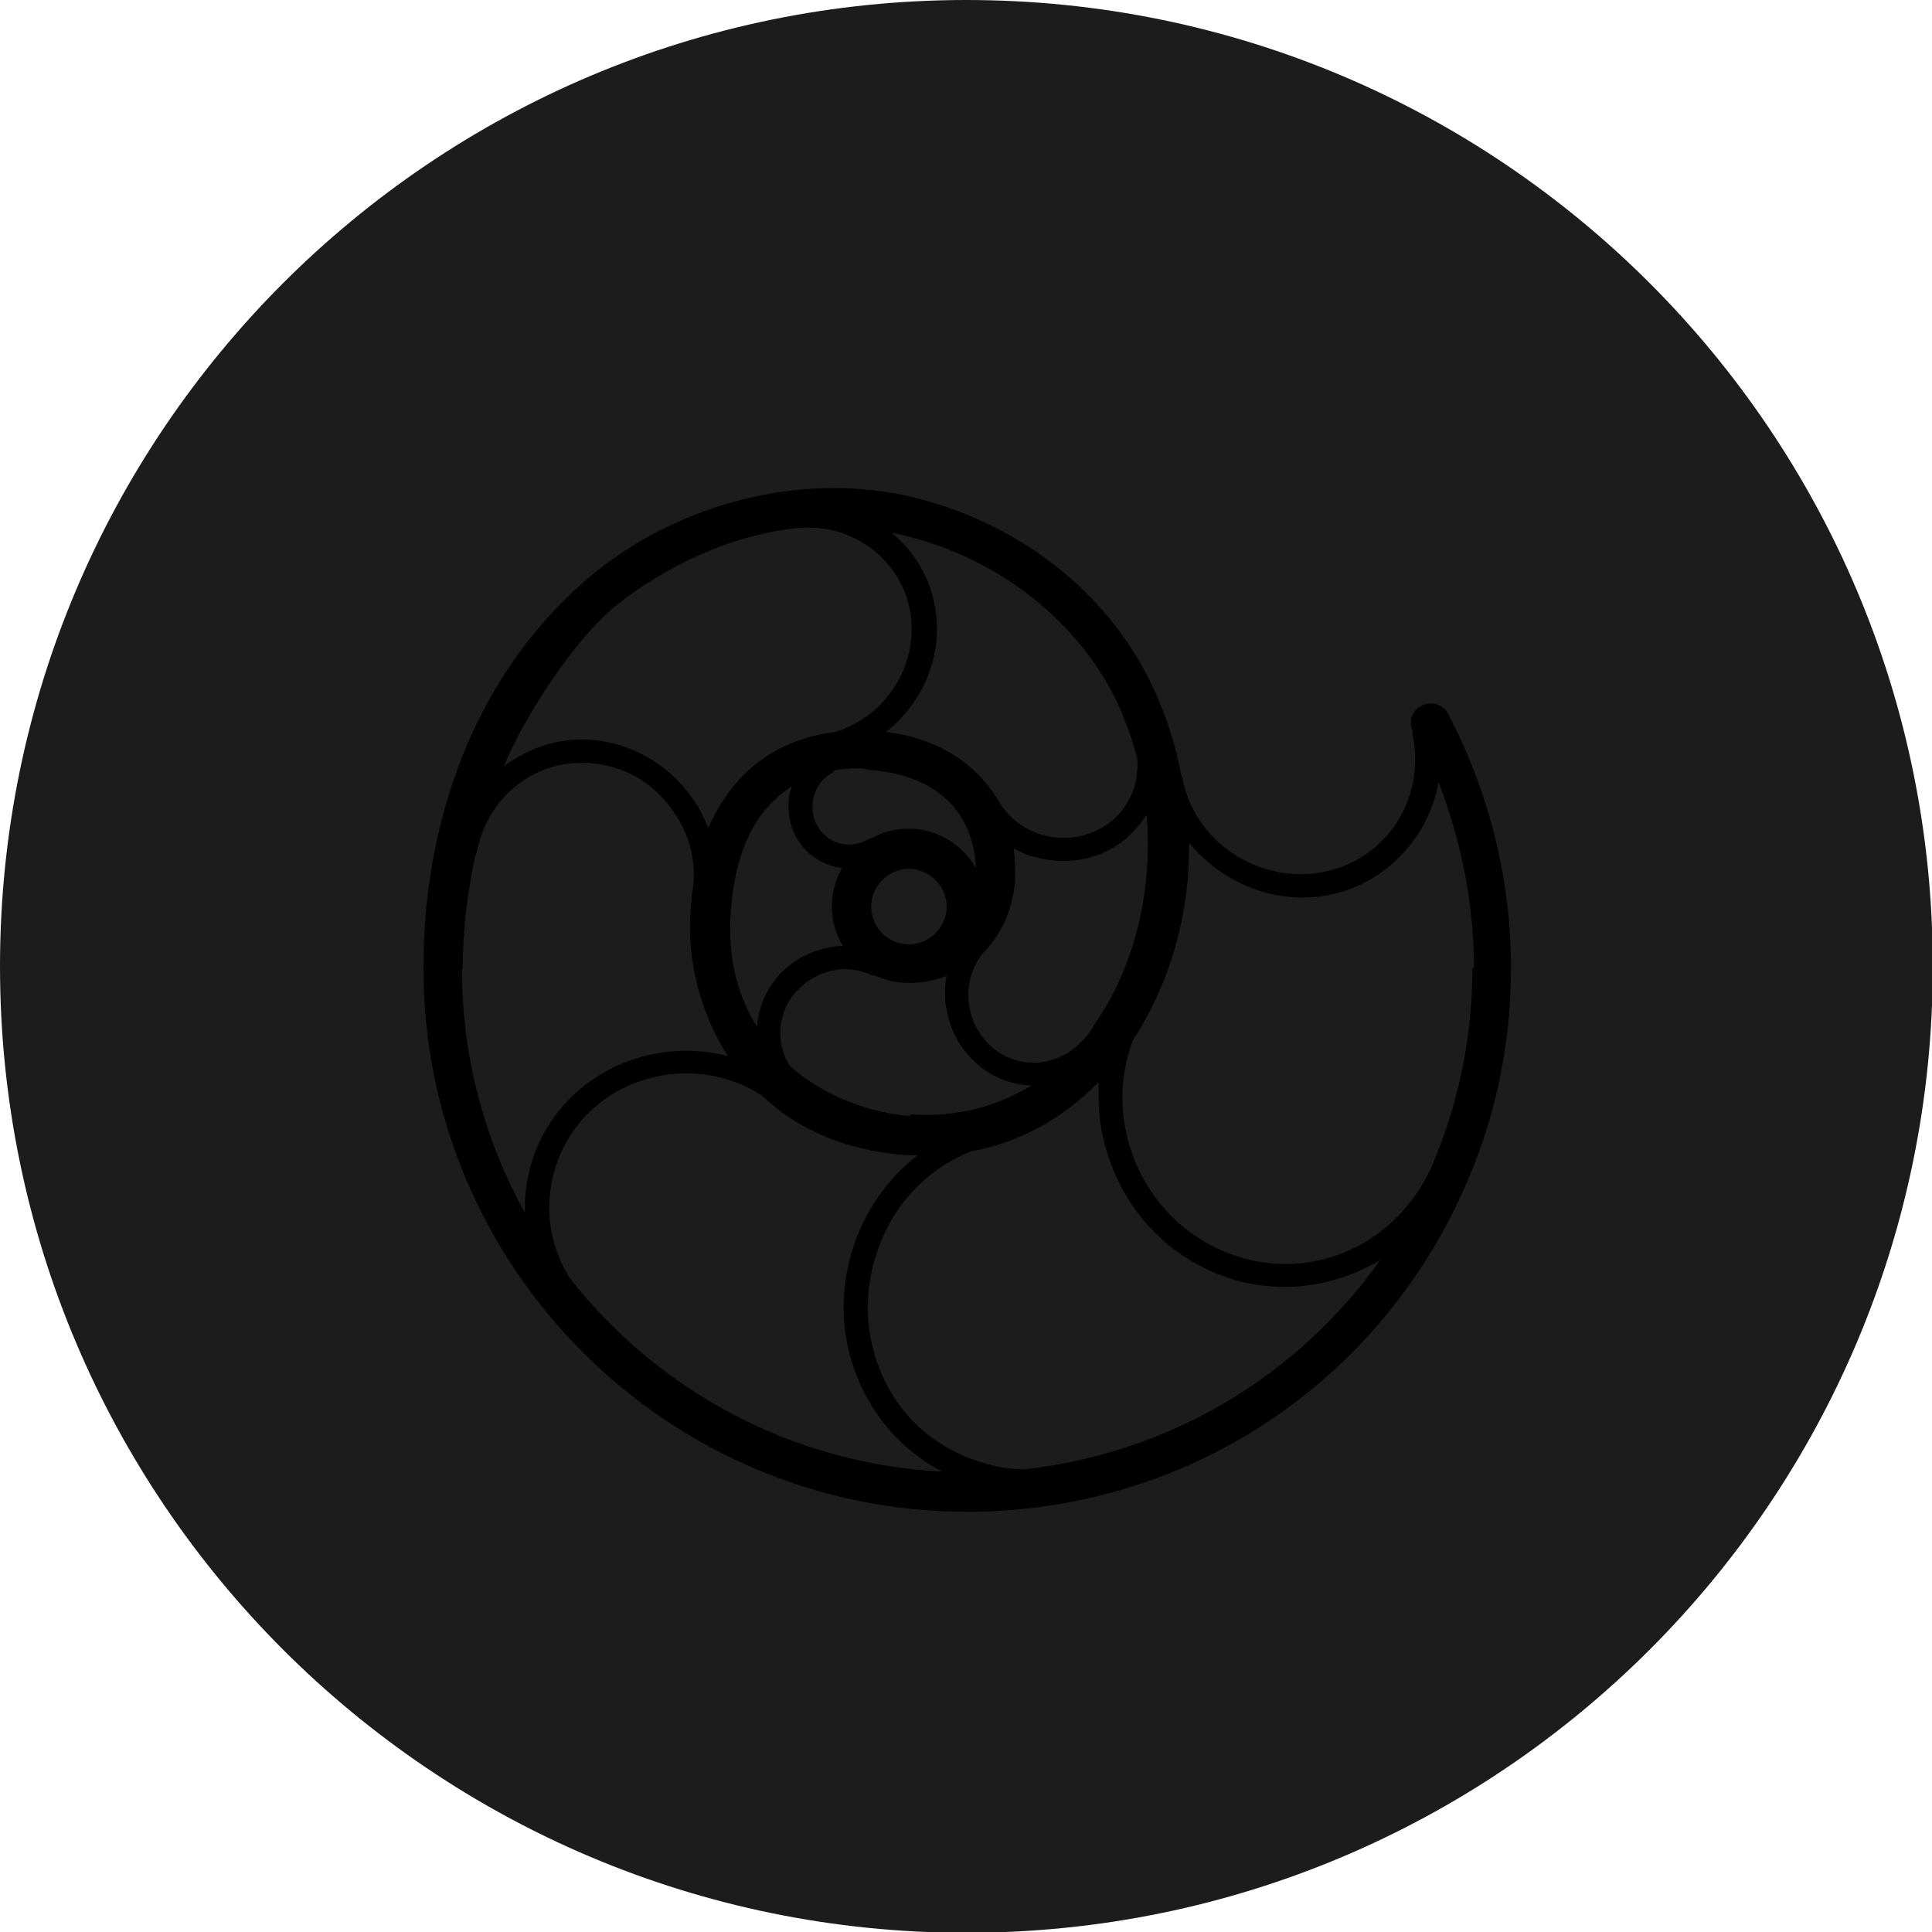
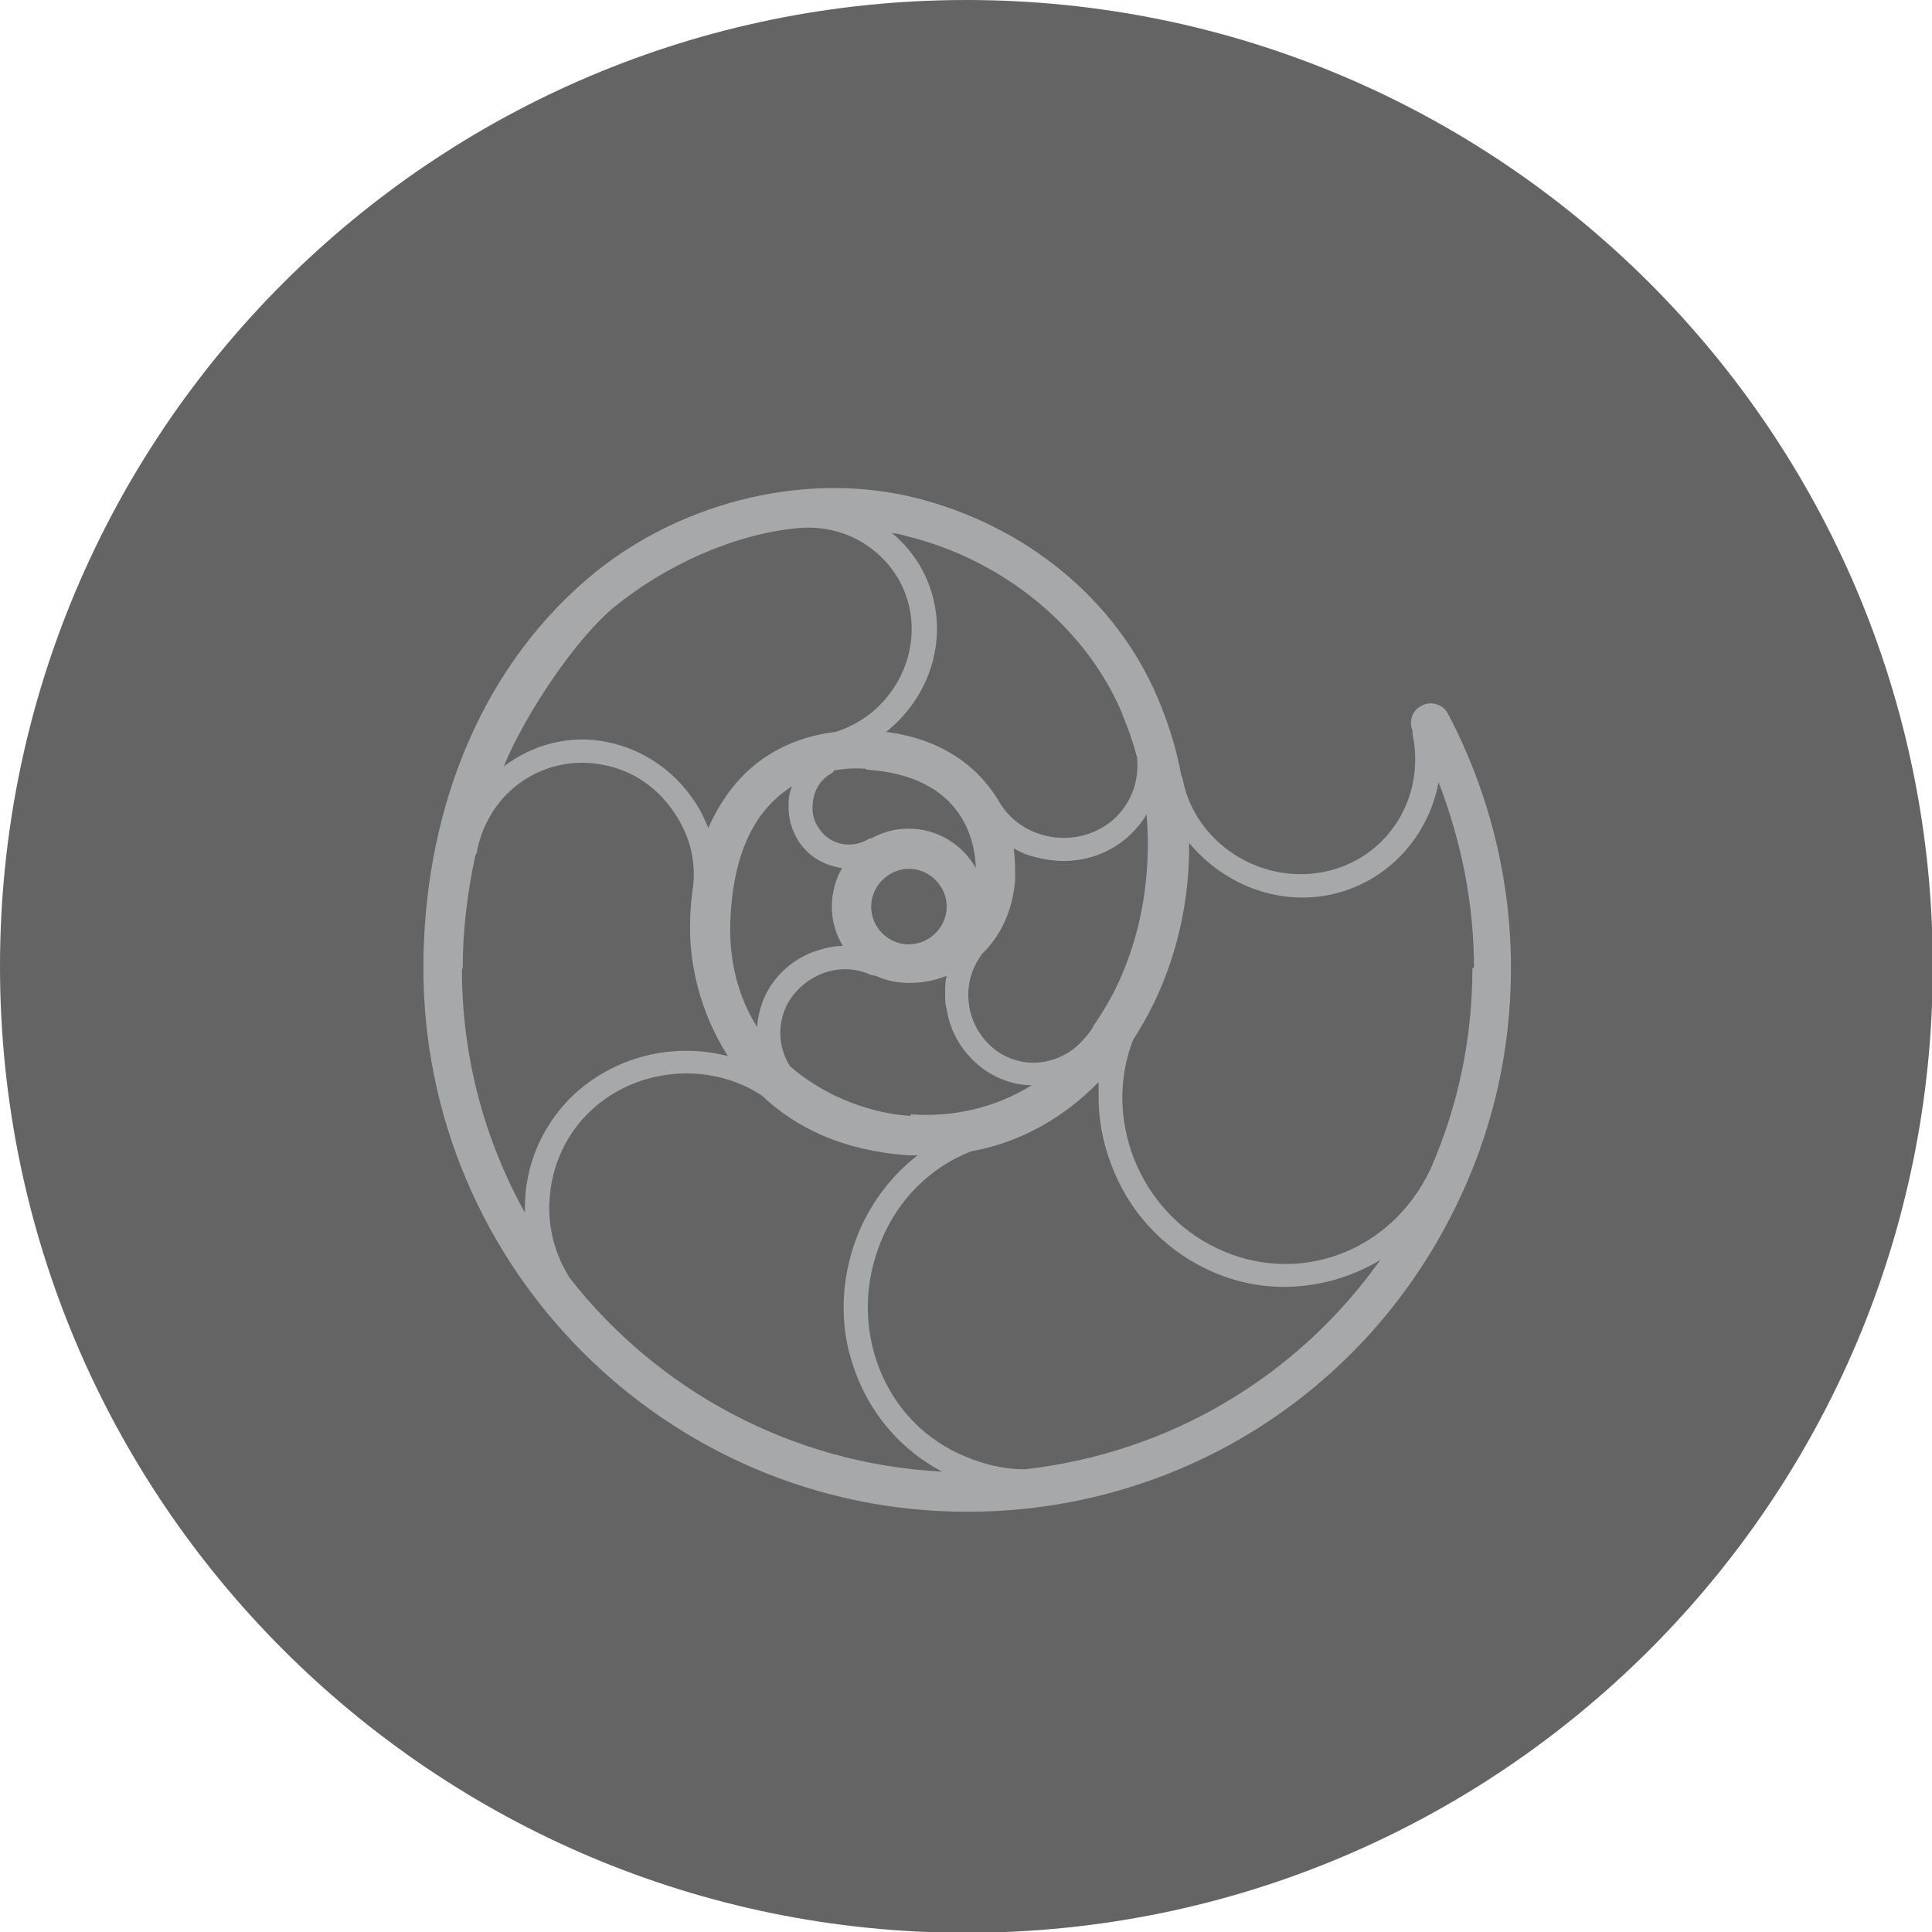
<svg xmlns="http://www.w3.org/2000/svg" id="Layer_2" viewBox="0 0 245.5 245.5">
  <defs>
-     <style>.cls-1{fill:#1c1c1c;}</style>
+     <style>.cls-1{fill:rgb(100, 100, 100);}.cls-2{fill:rgb(167, 168, 169);}</style>
  </defs>
  <path class="cls-1" d="m122.8,0C55,0,0,55,0,122.8s55,122.8,122.8,122.8,122.8-55,122.8-122.8S190.6,0,122.8,0Z" />
-   <path d="m74.7,73.5c-14.3,12.2-20.9,30.7-20.9,49.5,0,38.1,31,69.1,69.1,69.1,26.5,0,50.3-14.8,62-38.6,4.7-9.5,7.1-19.8,7.1-30.5,0-11.3-2.8-22.4-8-32.3-.6-1.2-2.2-1.7-3.4-1-1.2.6-1.6,2-1.1,3.2,0,.1,0,.3,0,.4,1.7,8.2-3.3,15.9-11.3,17.5-8.1,1.6-16.3-3.7-17.9-11.7,0-.2-.1-.4-.2-.6-.6-3.3-1.6-6.5-2.9-9.6-5.3-12.7-16.9-22.2-31.1-25.7-14.5-3.5-30.5,1-41.4,10.3Zm26.8-6.4s0,0,0,0c3.5-.3,6.9.7,9.6,2.9,2.7,2.2,4.4,5.3,4.7,8.8.3,3.5-.8,7-3.1,9.8-1.7,2.1-4,3.6-6.5,4.4-4.2.5-8,2.1-11,4.8-2.2,2-3.9,4.5-5.2,7.4-.5-1.2-1.1-2.5-1.9-3.6-2.6-3.8-6.5-6.4-10.9-7.3-4.8-1-9.5.3-13.2,3.1,2.9-7,9.4-16.5,14.1-20.3,6.4-5.2,15-9.2,23.3-10Zm37.4,63.4c-.5.8-1.1,1.5-1.7,2.1-1.2,1.2-2.8,2-4.4,2.3-2.2.4-4.4-.1-6.2-1.4-3.8-2.8-4.7-8.2-2-12,0,0,.1-.2.2-.3,2.4-2.3,3.9-5.6,4.2-9.4,0-1.3,0-2.7-.2-4,.9.5,1.8.9,2.7,1.1,3.3.9,6.7.6,9.6-1,1.9-1,3.5-2.6,4.6-4.4.8,9.7-1.5,19.5-6.8,26.9Zm-28.8-32.7c12.3.8,13.8,9.1,13.9,12.5-1.7-3-4.9-5-8.5-5-1.7,0-3.3.4-4.7,1.2-.1,0-.2,0-.4.1-2.3,1.4-5.2.7-6.5-1.6-.7-1.1-.8-2.4-.5-3.7.3-1.3,1.1-2.4,2.2-3,.2-.1.3-.2.4-.4,1.6-.3,3.1-.3,4.1-.2Zm5.4,22.2c-2.7,0-4.8-2.2-4.8-4.8s2.2-4.8,4.8-4.8,4.8,2.2,4.8,4.8-2.2,4.8-4.8,4.8Zm.2,21.8c-4.8-.3-10.7-2.3-15.3-6.3-1.4-2.2-1.7-5-.5-7.6.9-1.9,2.6-3.4,4.6-4.2,2.1-.8,4.3-.7,6.2.2.2,0,.4.1.6.1,1.3.6,2.7.9,4.2.9,1.7,0,3.3-.3,4.8-.9-.2.7-.2,1.5-.2,2.3s0,1.3.2,2c.5,3.1,2.2,5.7,4.6,7.5,1.8,1.3,4,2.1,6.2,2.1-4.5,2.8-9.8,4.1-15.4,3.7Zm-19.5-11.3c-2.2-3.5-3.6-8-3.4-13.5.3-7.1,2.2-12.3,5.9-15.6.6-.6,1.3-1,1.9-1.5,0,.2-.1.4-.2.7-.2.7-.2,1.3-.2,2,0,1.4.4,2.8,1.1,4,1.2,2.1,3.4,3.4,5.7,3.7-.8,1.4-1.3,3.1-1.3,4.9s.5,3.5,1.4,5c-1.2,0-2.4.3-3.6.7-2.8,1-5.1,3.1-6.3,5.7-.6,1.3-.9,2.6-1,3.9Zm46.4-39.7c.8,1.8,1.4,3.6,1.9,5.5.1,1.2,0,2.3-.3,3.5-.7,2.4-2.3,4.4-4.4,5.5-2.2,1.2-4.8,1.5-7.3.8-2.5-.7-4.5-2.3-5.7-4.5,0,0-.1-.2-.2-.3-2.6-4.1-7.1-7.4-14-8.3,4.3-3.4,6.9-8.8,6.4-14.5-.4-4.3-2.4-8.1-5.7-10.8.6.1,1.2.2,1.8.4,12.4,3,23,11.7,27.6,22.8Zm44.5,32.2c0,8.9-1.8,17.5-5.3,25.5,0,0,0,.1-.1.2-5,10.5-16.9,14.8-27.1,9.9-9.9-4.7-14.5-16.6-10.6-26.5,4.7-7.2,7.2-16,7.1-25,4.2,5.1,11,8,17.9,6.6,7.2-1.5,12.5-7.3,13.8-14.3,2.9,7.5,4.5,15.5,4.5,23.6Zm-57,63.7c-2.5,0-5-.6-7.4-1.6-5.1-2.1-9-6.1-11-11.3-2-5.2-1.9-10.9.3-16.2,2.2-5.3,6.3-9.3,11.4-11.3,6.1-1.1,11.6-4.1,16.2-8.8,0,.6,0,1.3,0,1.9,0,2.8.5,5.6,1.5,8.3,2.2,6.1,6.6,10.9,12.3,13.6,7.3,3.5,15.5,2.7,22-1.2-10.6,14.9-26.8,24.5-45.1,26.6Zm-57.7-24.3c-1.7-2.7-2.6-5.7-2.6-8.9,0-4.5,1.7-8.8,4.9-12,5.9-5.9,15.4-6.7,22.1-2.3,4.3,4.1,10.3,7,18.5,7.6.4,0,.9,0,1.3,0-3.2,2.5-5.7,5.7-7.4,9.6-1.3,3.1-2,6.4-2,9.7s.6,6,1.7,8.8c2.1,5.3,5.9,9.5,10.8,12.1-19.2-1-36.2-10.4-47.3-24.6Zm-13.6-39.4c0-4.9.6-9.6,1.6-14.3.1-.2.2-.3.2-.5,1.5-7.7,8.6-12.5,16.1-11,3.7.7,6.9,2.9,9,6.1,1.9,2.8,2.7,5.9,2.4,9.1-.2,1.5-.4,3-.4,4.6-.2,5.2,1.2,11.6,4.8,17.2-6.9-1.8-14.6,0-20,5.3-3.7,3.7-5.8,8.7-5.8,13.9,0,0,0,.2,0,.3,0,.1,0,.3,0,.4-5.1-9.2-8-19.7-8-30.9Z" />
+   <path class="cls-2" d="m74.7,73.5c-14.3,12.2-20.9,30.7-20.9,49.5,0,38.1,31,69.1,69.1,69.1,26.5,0,50.3-14.8,62-38.6,4.7-9.5,7.1-19.8,7.1-30.5,0-11.3-2.8-22.4-8-32.3-.6-1.2-2.2-1.7-3.4-1-1.2.6-1.6,2-1.1,3.2,0,.1,0,.3,0,.4,1.7,8.2-3.3,15.9-11.3,17.5-8.1,1.6-16.3-3.7-17.9-11.7,0-.2-.1-.4-.2-.6-.6-3.3-1.6-6.5-2.9-9.6-5.3-12.7-16.9-22.2-31.1-25.7-14.5-3.5-30.5,1-41.4,10.3Zm26.8-6.4s0,0,0,0c3.5-.3,6.9.7,9.6,2.9,2.7,2.2,4.4,5.3,4.7,8.8.3,3.5-.8,7-3.1,9.8-1.7,2.1-4,3.6-6.5,4.4-4.2.5-8,2.1-11,4.8-2.2,2-3.9,4.5-5.2,7.4-.5-1.2-1.1-2.5-1.9-3.6-2.6-3.8-6.5-6.4-10.9-7.3-4.8-1-9.5.3-13.2,3.1,2.9-7,9.4-16.5,14.1-20.3,6.4-5.2,15-9.2,23.3-10Zm37.4,63.4c-.5.8-1.1,1.5-1.7,2.1-1.2,1.2-2.8,2-4.4,2.3-2.2.4-4.4-.1-6.2-1.4-3.8-2.8-4.7-8.2-2-12,0,0,.1-.2.2-.3,2.4-2.3,3.9-5.6,4.2-9.4,0-1.3,0-2.7-.2-4,.9.5,1.8.9,2.7,1.1,3.3.9,6.7.6,9.6-1,1.9-1,3.5-2.6,4.6-4.4.8,9.7-1.5,19.5-6.8,26.9Zm-28.8-32.7c12.3.8,13.8,9.1,13.9,12.5-1.7-3-4.9-5-8.5-5-1.7,0-3.3.4-4.7,1.2-.1,0-.2,0-.4.1-2.3,1.4-5.2.7-6.5-1.6-.7-1.1-.8-2.4-.5-3.7.3-1.3,1.1-2.4,2.2-3,.2-.1.3-.2.4-.4,1.6-.3,3.1-.3,4.1-.2Zm5.4,22.2c-2.7,0-4.8-2.2-4.8-4.8s2.2-4.8,4.8-4.8,4.8,2.2,4.8,4.8-2.2,4.8-4.8,4.8Zm.2,21.8c-4.8-.3-10.7-2.3-15.3-6.3-1.4-2.2-1.7-5-.5-7.6.9-1.9,2.6-3.4,4.6-4.2,2.1-.8,4.3-.7,6.2.2.2,0,.4.1.6.1,1.3.6,2.7.9,4.2.9,1.7,0,3.3-.3,4.8-.9-.2.7-.2,1.5-.2,2.3s0,1.3.2,2c.5,3.1,2.2,5.7,4.6,7.5,1.8,1.3,4,2.1,6.2,2.1-4.5,2.8-9.8,4.1-15.4,3.7Zm-19.5-11.3c-2.2-3.5-3.6-8-3.4-13.5.3-7.1,2.2-12.3,5.9-15.6.6-.6,1.3-1,1.9-1.5,0,.2-.1.4-.2.7-.2.7-.2,1.3-.2,2,0,1.4.4,2.8,1.1,4,1.2,2.1,3.4,3.4,5.7,3.7-.8,1.4-1.3,3.1-1.3,4.9s.5,3.5,1.4,5c-1.2,0-2.4.3-3.6.7-2.8,1-5.1,3.1-6.3,5.7-.6,1.3-.9,2.6-1,3.9Zm46.4-39.7c.8,1.8,1.4,3.6,1.9,5.5.1,1.2,0,2.3-.3,3.5-.7,2.4-2.3,4.4-4.4,5.5-2.2,1.2-4.8,1.5-7.3.8-2.5-.7-4.5-2.3-5.7-4.5,0,0-.1-.2-.2-.3-2.6-4.1-7.1-7.4-14-8.3,4.3-3.4,6.9-8.8,6.4-14.5-.4-4.3-2.4-8.1-5.7-10.8.6.1,1.2.2,1.8.4,12.4,3,23,11.7,27.6,22.8Zm44.5,32.2c0,8.9-1.8,17.5-5.3,25.5,0,0,0,.1-.1.2-5,10.5-16.9,14.8-27.1,9.9-9.9-4.7-14.5-16.6-10.6-26.5,4.7-7.2,7.2-16,7.1-25,4.2,5.1,11,8,17.9,6.6,7.2-1.5,12.5-7.3,13.8-14.3,2.9,7.5,4.5,15.5,4.5,23.6Zm-57,63.7c-2.5,0-5-.6-7.4-1.6-5.1-2.1-9-6.1-11-11.3-2-5.2-1.9-10.9.3-16.2,2.2-5.3,6.3-9.3,11.4-11.3,6.1-1.1,11.6-4.1,16.2-8.8,0,.6,0,1.3,0,1.9,0,2.8.5,5.6,1.5,8.3,2.2,6.1,6.6,10.9,12.3,13.6,7.3,3.5,15.5,2.7,22-1.2-10.6,14.9-26.8,24.5-45.1,26.6Zm-57.7-24.3c-1.7-2.7-2.6-5.7-2.6-8.9,0-4.5,1.7-8.8,4.9-12,5.9-5.9,15.4-6.7,22.1-2.3,4.3,4.1,10.3,7,18.5,7.6.4,0,.9,0,1.3,0-3.2,2.5-5.7,5.7-7.4,9.6-1.3,3.1-2,6.4-2,9.7s.6,6,1.7,8.8c2.1,5.3,5.9,9.5,10.8,12.1-19.2-1-36.2-10.4-47.3-24.6Zm-13.6-39.4c0-4.9.6-9.6,1.6-14.3.1-.2.2-.3.2-.5,1.5-7.7,8.6-12.5,16.1-11,3.7.7,6.9,2.9,9,6.1,1.9,2.8,2.7,5.9,2.4,9.1-.2,1.5-.4,3-.4,4.6-.2,5.2,1.2,11.6,4.8,17.2-6.9-1.8-14.6,0-20,5.3-3.7,3.7-5.8,8.7-5.8,13.9,0,0,0,.2,0,.3,0,.1,0,.3,0,.4-5.1-9.2-8-19.7-8-30.9Z" />
</svg>
